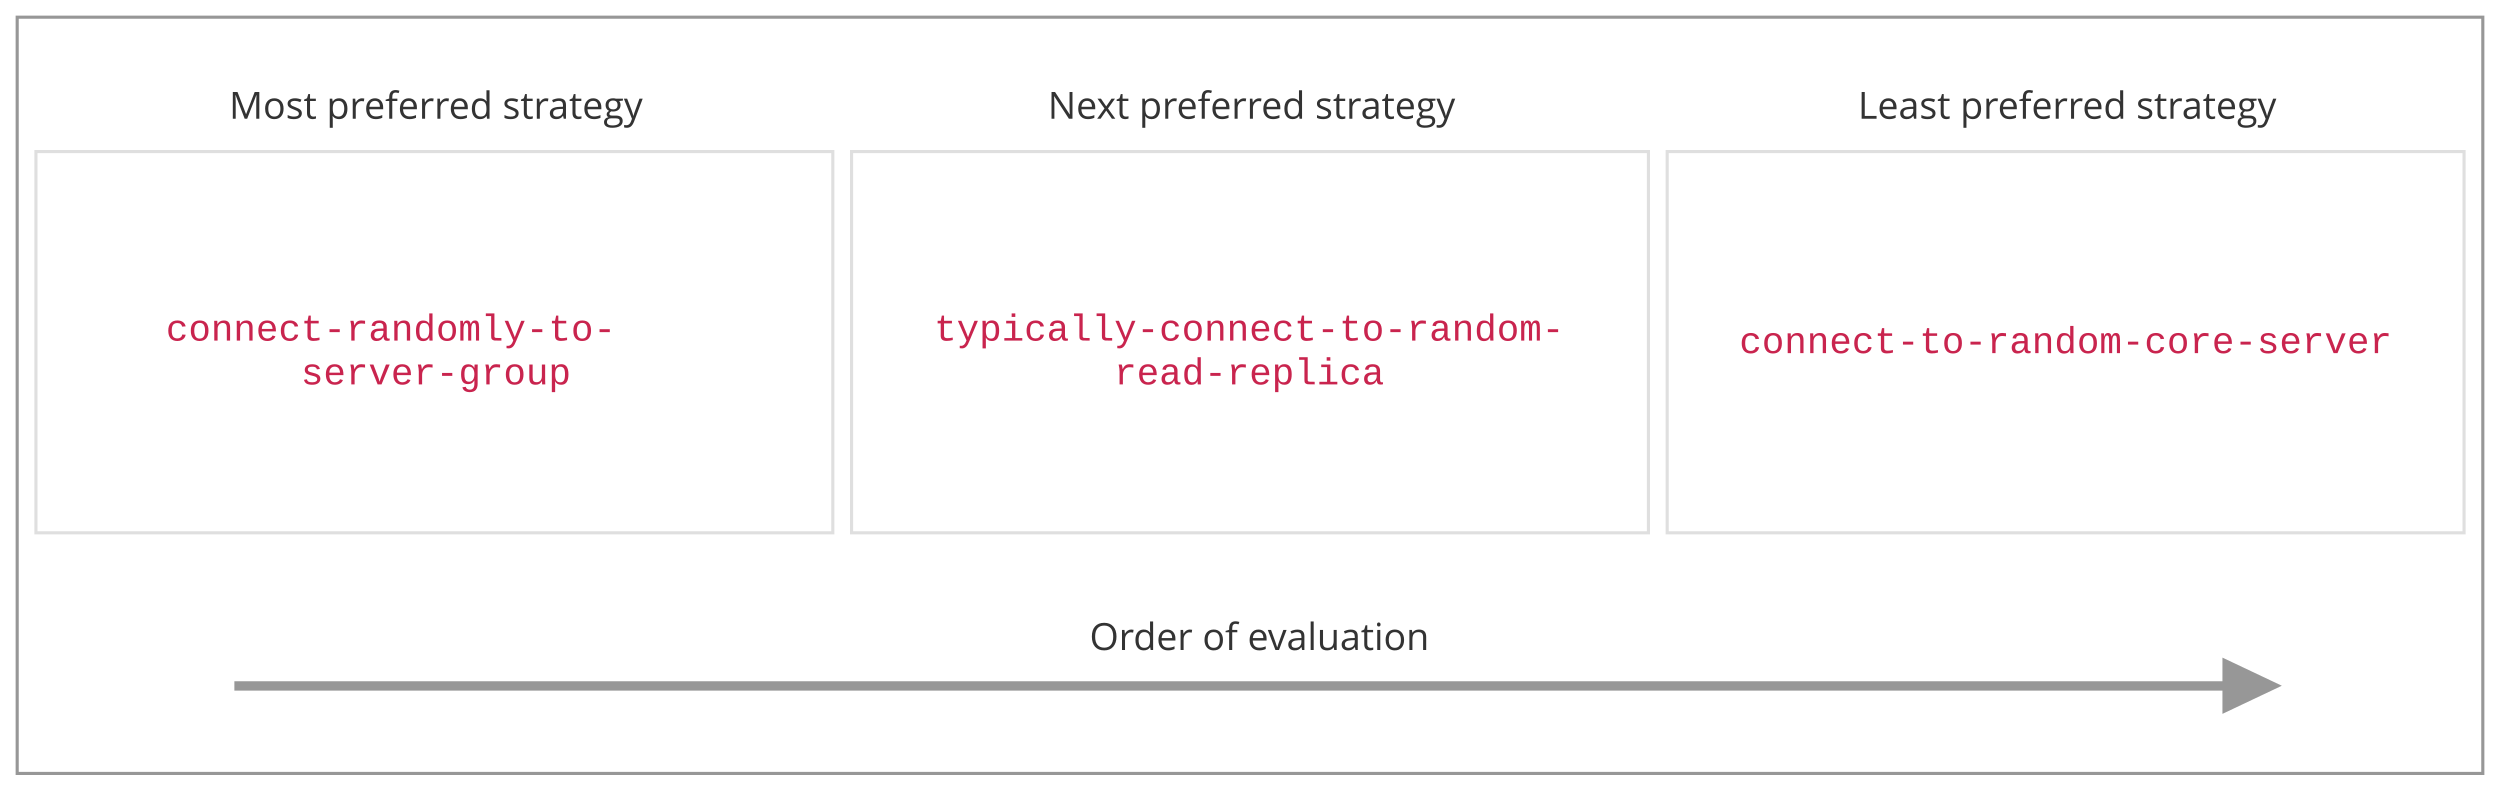
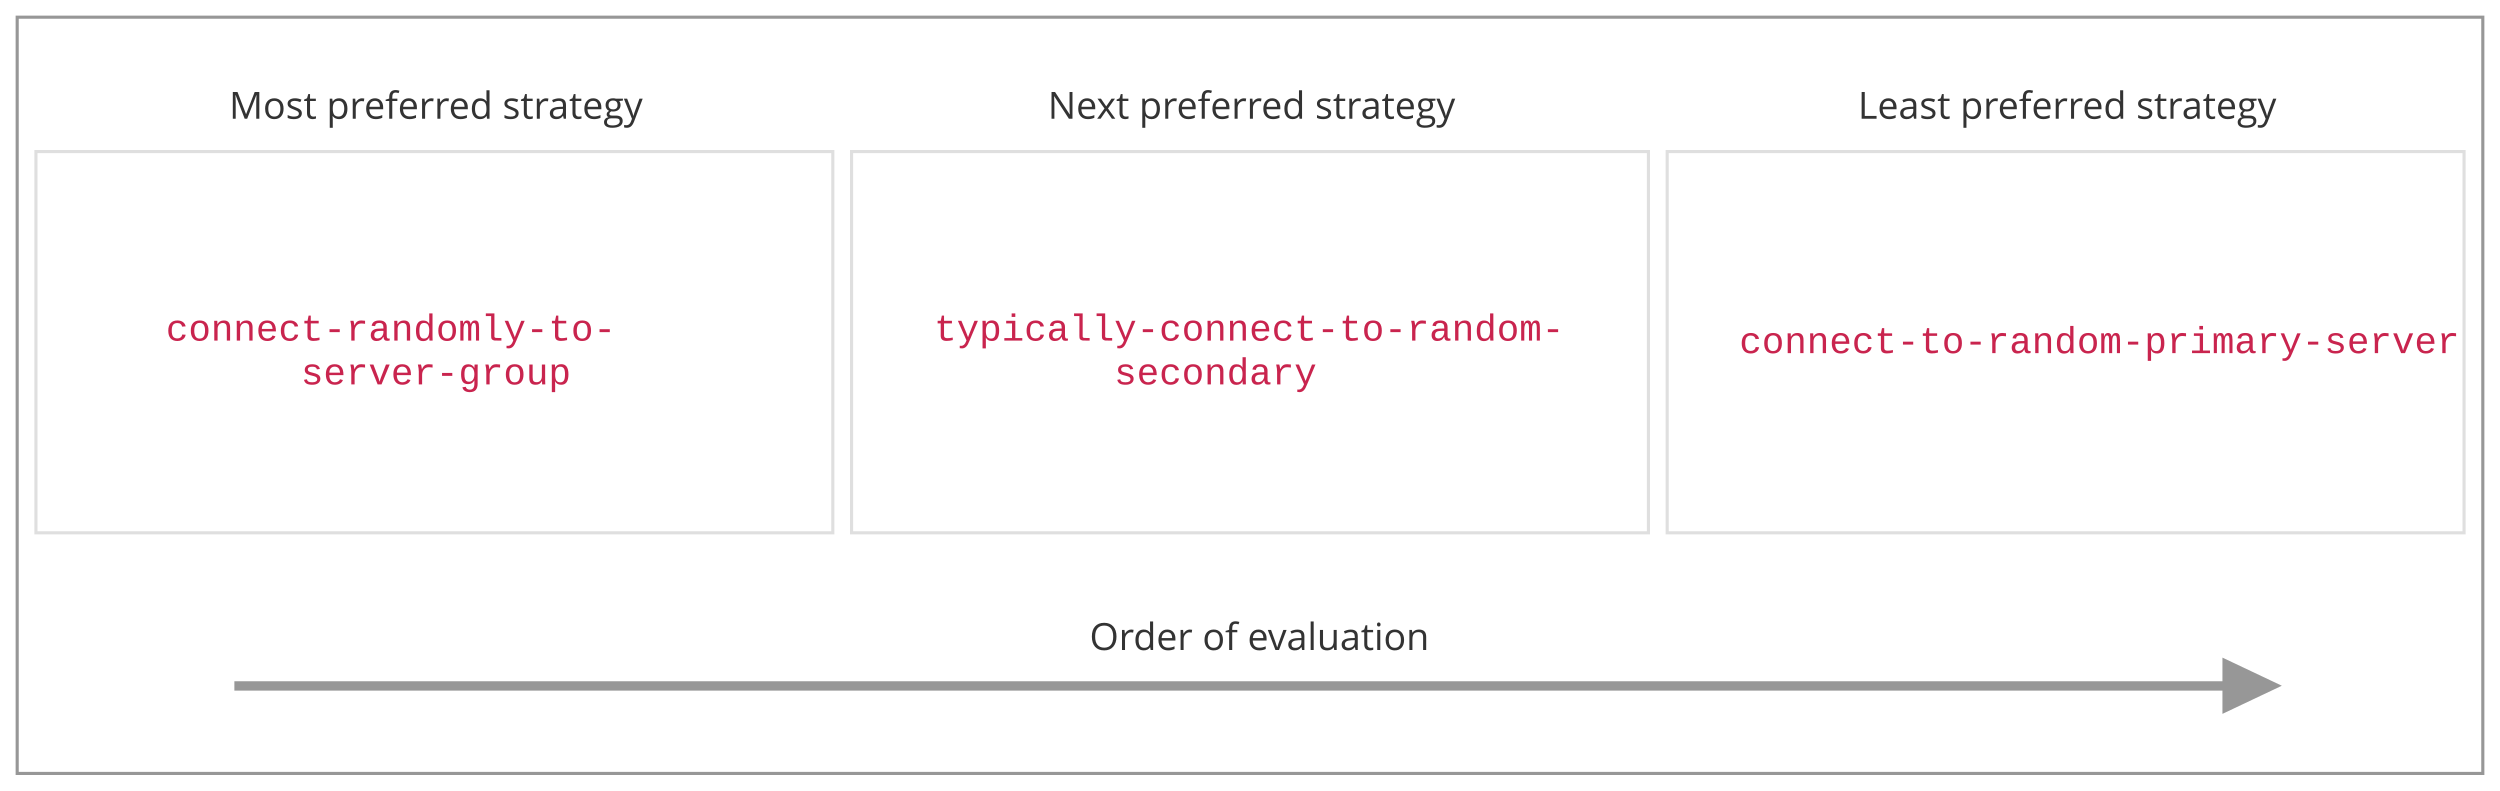
<svg xmlns="http://www.w3.org/2000/svg" width="800px" height="253px" viewBox="0 0 800 253" version="1.1">
  <defs />
  <g id="Page-1" stroke="none" stroke-width="1" fill="none" fill-rule="evenodd">
    <g id="Artboard" transform="translate(-15675, -15690)" />
    <g id="pipeline-of-strategies">
      <rect id="Rectangle-17" stroke="#979797" x="5.5" y="5.5" width="789" height="242" />
      <rect id="Rectangle-14" stroke="#DFDFDF" x="11.5" y="48.5" width="255" height="122" />
      <rect id="Rectangle-14" stroke="#DFDFDF" x="272.5" y="48.5" width="255" height="122" />
      <rect id="Rectangle-14" stroke="#DFDFDF" x="533.5" y="48.5" width="255" height="122" />
      <text id="connect-randomly-to" font-family="CourierNewPSMT, Courier New" font-size="12" font-weight="normal" fill="#C9244E">
        <tspan x="53.086" y="109">connect-randomly-to-</tspan>
        <tspan x="96.293" y="123">server-group</tspan>
      </text>
      <text id="typically-connect-to" font-family="CourierNewPSMT, Courier New" font-size="12" font-weight="normal" fill="#C9244E">
        <tspan x="298.934" y="109">typically-connect-to-random-</tspan>
-         <tspan x="356.543" y="123">read-replica</tspan>
+         <tspan x="356.543" y="123">secondary</tspan>
      </text>
      <text id="connect-to-random-co" font-family="CourierNewPSMT, Courier New" font-size="12" font-weight="normal" fill="#C9244E">
-         <tspan x="556.583" y="113">connect-to-random-core-server</tspan>
+         <tspan x="556.583" y="113">connect-to-random-primary-server</tspan>
      </text>
      <path d="M76.5,219.5 L723.5,219.5" id="Line-13" stroke="#979797" stroke-width="3" stroke-linecap="square" />
      <polygon id="Triangle-6" fill="#979797" points="730.182 219.435 711.182 228.435 711.182 210.435" />
      <text id="Order-of-evaluation" font-family="OpenSans-Regular, Open Sans" font-size="12" font-weight="normal" fill="#333333">
        <tspan x="348.663" y="208">Order of evaluation</tspan>
      </text>
      <text id="Most-preferred-strat" font-family="OpenSans-Regular, Open Sans" font-size="12" font-weight="normal" fill="#333333">
        <tspan x="73.327" y="38">Most preferred strategy</tspan>
      </text>
      <text id="Next-preferred-strat" font-family="OpenSans-Regular, Open Sans" font-size="12" font-weight="normal" fill="#333333">
        <tspan x="335.317" y="38">Next preferred strategy</tspan>
      </text>
      <text id="Least-preferred-stra" font-family="OpenSans-Regular, Open Sans" font-size="12" font-weight="normal" fill="#333333">
        <tspan x="594.551" y="38">Least preferred strategy</tspan>
      </text>
    </g>
  </g>
</svg>
